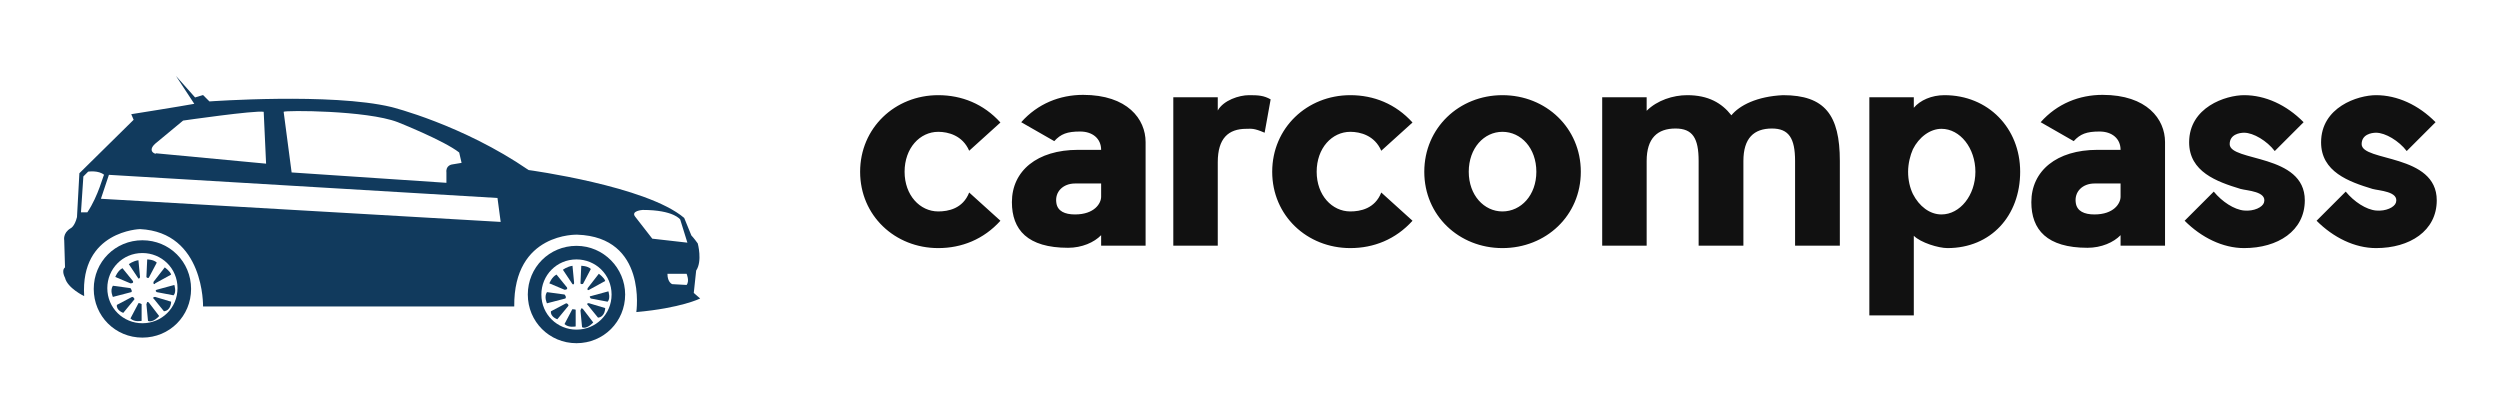
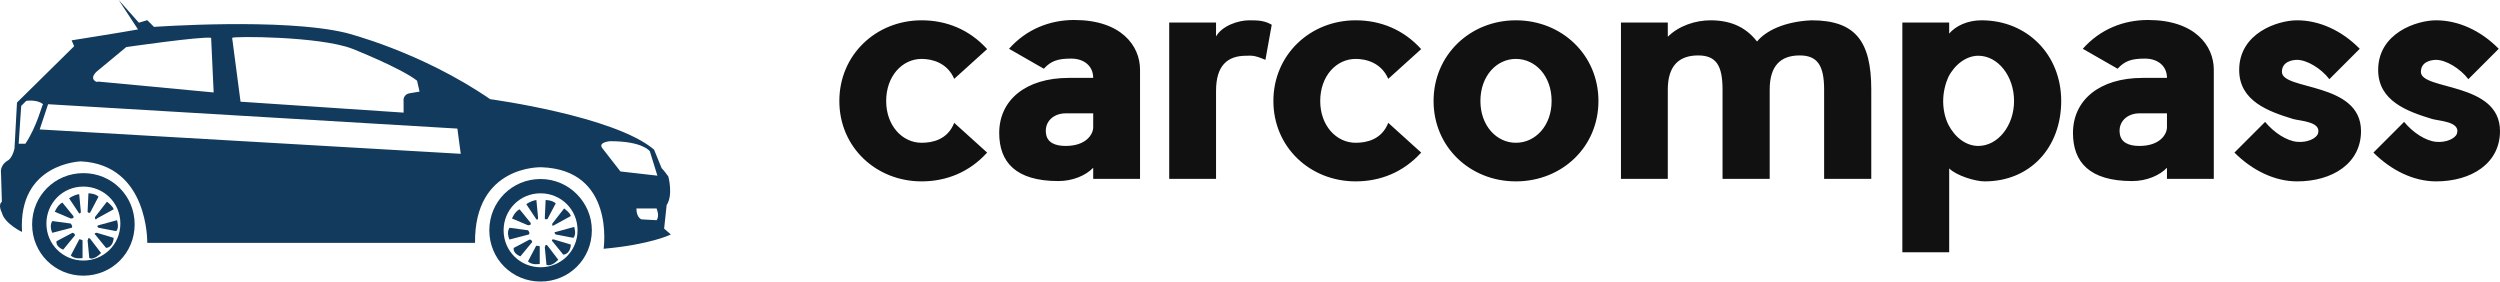
- <svg xmlns="http://www.w3.org/2000/svg" version="1.1" width="3159.875" height="513.717" viewBox="0 0 3159.875 513.717">
+ <svg xmlns="http://www.w3.org/2000/svg" version="1.1" viewBox="79.94 95.92 3000 337.85">
  <g transform="scale(7.993747) translate(10, 10)">
    <defs id="SvgjsDefs1098" />
    <g id="SvgjsG1099" featureKey="nRdZyp-0" transform="matrix(1.261637,0,0,1.261637,-12.84066,-40.13868)" fill="#113a5d">
      <g>
        <path d="M90,61.3l-0.8-0.7l0.3-2.8c0.8-1.2,0.2-3.4,0.2-3.4c-0.5-0.7-0.8-1-0.8-1L88,51.2c-4.7-4-19.5-6-19.5-6   c-8.3-5.7-17.2-7.9-17.2-7.9c-7.5-1.8-22.8-0.7-22.8-0.7l-0.8-0.8l-1,0.3l-2.4-2.7l2.3,3.5c-1.6,0.3-7.9,1.3-7.9,1.3l0.3,0.7   l-6.8,6.7l-0.3,5.5c-0.3,1.2-0.8,1.4-0.8,1.4c-1,0.6-0.8,1.5-0.8,1.5l0.1,3.4c-0.5,0.4,0,1.3,0,1.3c0.3,1.3,2.4,2.3,2.4,2.3   c-0.5-8.2,7-8.4,7-8.4c8.1,0.4,7.9,9.7,7.9,9.7h39c-0.1-9.3,7.9-9,7.9-9c8.8,0.3,7.4,9.7,7.4,9.7C87.6,62.5,90,61.3,90,61.3z    M52.1,39.2c0,0,5.8,2.3,7.7,3.8l0.3,1.3l-1.2,0.2c0,0-0.8,0.1-0.7,1v1.3l-19.4-1.3l-1-7.6C37.9,37.7,48.2,37.7,52.1,39.2z    M21.7,41.9l3.5-2.9c0,0,9-1.3,10.1-1.1l0.3,6.5l-13.8-1.3C21.9,43.3,20.6,42.9,21.7,41.9z M13.2,50.5h-0.8l0.3-4.5l0.6-0.6   c0,0,1.3-0.2,2,0.4C15.2,45.8,14.6,48.4,13.2,50.5z M14.9,48.8l1-3l48.7,2.9l0.4,3L14.9,48.8z M88.3,59.6l-1.8-0.1   c0,0-0.6-0.2-0.6-1.3h2.4C88.3,58.2,88.7,59.1,88.3,59.6z M81.9,51.1c-0.7-0.8,0.9-0.9,0.9-0.9c3.9,0,4.7,1.2,4.7,1.2l0.9,2.9   L84,53.8L81.9,51.1z" />
        <g>
          <path d="M20.1,54c-3.4,0-6.1,2.7-6.1,6.1c0,3.4,2.7,6.1,6.1,6.1c3.4,0,6.1-2.7,6.1-6.1C26.2,56.7,23.5,54,20.1,54z M20.1,64.4    c-2.4,0-4.4-1.9-4.4-4.4c0-2.4,1.9-4.4,4.4-4.4c2.4,0,4.4,1.9,4.4,4.4C24.5,62.5,22.5,64.4,20.1,64.4z" />
          <path d="M16.7,58.6c0,0,0.3-0.8,0.9-1.1l1.3,1.6c0,0,0.2,0.3-0.3,0.3L16.7,58.6z" />
          <path d="M19.6,58.8L18.4,57c0,0,0.5-0.4,1.2-0.5l0.2,2.1C19.8,58.6,19.8,58.8,19.6,58.8z" />
          <path d="M20.6,58.6l0.1-2.2c0,0,0.8,0,1.2,0.4l-1,1.9C20.9,58.7,20.7,58.8,20.6,58.6z" />
          <path d="M21.5,59.2l1.4-1.8c0,0,0.7,0.5,0.8,0.9l-2,1.1C21.7,59.5,21.4,59.6,21.5,59.2z" />
          <path d="M21.9,60.2l2.2-0.6c0,0,0.3,0.9-0.1,1.3l-2.1-0.4C21.9,60.5,21.6,60.3,21.9,60.2z" />
          <path d="M21.7,61.1l2,0.6c0,0,0,1.1-0.9,1.2l-1.3-1.6C21.5,61.4,21.3,61.1,21.7,61.1z" />
          <path d="M20.9,61.8l1.3,1.7c0,0-0.8,0.9-1.4,0.6l-0.2-2.1C20.7,61.9,20.6,61.6,20.9,61.8z" />
          <path d="M20,62l0,2.1c0,0-0.9,0.2-1.4-0.3l1-1.9C19.5,61.9,19.7,61.8,20,62z" />
          <path d="M19.1,61.4l-1.4,1.7c0,0-0.9-0.3-0.8-1l1.9-1C18.9,61.1,19.1,61.2,19.1,61.4z" />
          <path d="M18.7,60.5l-2.3,0.6c0,0-0.4-0.8,0-1.4l2.2,0.3C18.6,60,18.9,60.4,18.7,60.5z" />
        </g>
        <g>
          <path d="M74.5,54.7c-3.4,0-6.1,2.7-6.1,6.1c0,3.4,2.7,6.1,6.1,6.1c3.4,0,6.1-2.7,6.1-6.1C80.6,57.5,77.9,54.7,74.5,54.7z     M74.5,65.2c-2.4,0-4.4-1.9-4.4-4.4c0-2.4,1.9-4.4,4.4-4.4c2.4,0,4.4,1.9,4.4,4.4C78.9,63.3,76.9,65.2,74.5,65.2z" />
          <path d="M71.1,59.4c0,0,0.3-0.8,0.9-1.1l1.3,1.6c0,0,0.2,0.3-0.3,0.3L71.1,59.4z" />
          <path d="M74,59.5l-1.2-1.8c0,0,0.5-0.4,1.2-0.5l0.2,2.1C74.2,59.4,74.2,59.6,74,59.5z" />
          <path d="M75,59.4l0.1-2.2c0,0,0.8,0,1.2,0.4l-1,1.9C75.3,59.4,75.1,59.6,75,59.4z" />
          <path d="M75.9,60l1.4-1.8c0,0,0.7,0.5,0.8,0.9l-2,1.1C76.1,60.2,75.8,60.4,75.9,60z" />
          <path d="M76.3,61l2.2-0.6c0,0,0.3,0.9-0.1,1.3l-2.1-0.4C76.3,61.3,76,61,76.3,61z" />
          <path d="M76.1,61.9l2,0.6c0,0,0,1.1-0.9,1.2l-1.3-1.6C75.9,62.2,75.7,61.8,76.1,61.9z" />
          <path d="M75.3,62.6l1.3,1.7c0,0-0.8,0.9-1.4,0.6l-0.2-2.1C75.1,62.7,75,62.4,75.3,62.6z" />
          <path d="M74.4,62.7l0,2.1c0,0-0.9,0.2-1.4-0.3l1-1.9C73.9,62.7,74.1,62.6,74.4,62.7z" />
          <path d="M73.5,62.2l-1.4,1.7c0,0-0.9-0.3-0.8-1l1.9-1C73.3,61.9,73.5,62,73.5,62.2z" />
          <path d="M73.1,61.3l-2.3,0.6c0,0-0.4-0.8,0-1.4l2.2,0.3C73,60.8,73.3,61.1,73.1,61.3z" />
        </g>
      </g>
    </g>
    <g id="SvgjsG1100" featureKey="Q4qmbg-0" transform="matrix(2.375239,0,0,2.375239,124.4798,-18.65738)" fill="#111111">
      <path d="M7.9 16.46 l2.08 1.88 c-1.12 1.24 -2.58 1.82 -4.14 1.82 c-2.88 0 -5.2 -2.16 -5.2 -5.08 s2.32 -5.1 5.2 -5.1 c1.56 0 3.02 0.58 4.14 1.82 l-2.08 1.88 c-0.44 -1.02 -1.4 -1.26 -2.06 -1.26 c-1.22 0 -2.24 1.08 -2.24 2.66 c0 1.56 1.02 2.64 2.24 2.64 c0.66 0 1.64 -0.18 2.06 -1.26 z M13.564 13.04 l-2.2 -1.26 c1.1 -1.24 2.58 -1.82 4.12 -1.82 c2.96 0 4.16 1.62 4.16 3.14 l0 6.9 l-2.96 0 l0 -0.7 c-0.46 0.48 -1.28 0.84 -2.2 0.84 c-2.7 0 -3.74 -1.2 -3.74 -3.04 c0 -2.08 1.68 -3.48 4.4 -3.48 l1.54 0 c0 -0.74 -0.56 -1.22 -1.4 -1.22 c-0.86 0 -1.28 0.16 -1.72 0.64 z M16.684 16.74 l0 -0.88 l-1.74 0 c-0.78 0 -1.36 0.54 -1.24 1.3 c0.08 0.54 0.56 0.76 1.24 0.76 c1.3 0 1.74 -0.74 1.74 -1.18 z M27.968 10.26 l-0.4 2.22 c-0.74 -0.32 -0.88 -0.26 -1.22 -0.26 c-1.2 0 -1.9 0.64 -1.9 2.22 l0 5.56 l-2.96 0 l0 -9.88 l2.96 0 l0 0.88 c0.38 -0.68 1.42 -1.02 2.08 -1.02 c0.62 0 0.98 0.02 1.44 0.28 z M35.332 16.46 l2.08 1.88 c-1.12 1.24 -2.58 1.82 -4.14 1.82 c-2.88 0 -5.2 -2.16 -5.2 -5.08 s2.32 -5.1 5.2 -5.1 c1.56 0 3.02 0.58 4.14 1.82 l-2.08 1.88 c-0.44 -1.02 -1.4 -1.26 -2.06 -1.26 c-1.22 0 -2.24 1.08 -2.24 2.66 c0 1.56 1.02 2.64 2.24 2.64 c0.66 0 1.64 -0.18 2.06 -1.26 z M43.396 12.42 c-1.22 0 -2.24 1.08 -2.24 2.66 c0 1.56 1.02 2.64 2.24 2.64 c1.24 0 2.26 -1.08 2.26 -2.64 c0 -1.58 -1.02 -2.66 -2.26 -2.66 z M43.396 9.98 c2.9 0 5.22 2.18 5.22 5.1 s-2.32 5.08 -5.22 5.08 c-2.88 0 -5.2 -2.16 -5.2 -5.08 s2.32 -5.1 5.2 -5.1 z M65.859 20 l-2.98 0 l0 -5.64 c0 -1.52 -0.42 -2.16 -1.54 -2.16 c-1.2 0 -1.9 0.64 -1.9 2.16 l0 5.64 l-2.98 0 l0 -5.64 c0 -1.52 -0.4 -2.16 -1.54 -2.16 c-1.2 0 -1.92 0.64 -1.92 2.16 l0 5.64 l-2.96 0 l0 -9.88 l2.96 0 l0 0.9 c0.7 -0.7 1.76 -1.04 2.7 -1.04 c1.4 0 2.3 0.52 2.94 1.34 c0.54 -0.66 1.7 -1.26 3.44 -1.34 c2.78 0 3.78 1.32 3.78 4.38 l0 5.64 z M77.863 15.08 c0 2.92 -1.94 5.08 -4.84 5.08 c-0.6 0 -1.78 -0.36 -2.24 -0.82 l0 5.3 l-2.96 0 l0 -14.52 l2.96 0 l0 0.7 c0.42 -0.5 1.18 -0.84 2.04 -0.84 c2.9 0 5.04 2.18 5.04 5.1 z M74.883 15.08 c0 -1.58 -1.02 -2.86 -2.26 -2.86 c-0.76 0 -1.5 0.56 -1.9 1.36 c-0.18 0.4 -0.32 0.96 -0.32 1.5 c0 0.56 0.12 1.06 0.32 1.48 c0.42 0.82 1.12 1.36 1.9 1.36 c1.24 0 2.26 -1.28 2.26 -2.84 z M81.427 13.04 l-2.2 -1.26 c1.1 -1.24 2.58 -1.82 4.12 -1.82 c2.96 0 4.16 1.62 4.16 3.14 l0 6.9 l-2.96 0 l0 -0.7 c-0.46 0.48 -1.28 0.84 -2.2 0.84 c-2.7 0 -3.74 -1.2 -3.74 -3.04 c0 -2.08 1.68 -3.48 4.4 -3.48 l1.54 0 c0 -0.74 -0.56 -1.22 -1.4 -1.22 c-0.86 0 -1.28 0.16 -1.72 0.64 z M84.547 16.74 l0 -0.88 l-1.74 0 c-0.78 0 -1.36 0.54 -1.24 1.3 c0.08 0.54 0.56 0.76 1.24 0.76 c1.3 0 1.74 -0.74 1.74 -1.18 z M91.811 13.24 c0 1.18 5 0.62 5 3.74 c0 2.04 -1.8 3.18 -4.04 3.18 c-1.42 0 -2.84 -0.7 -3.96 -1.82 l1.94 -1.94 c0.56 0.68 1.36 1.2 2.02 1.26 s1.22 -0.22 1.32 -0.52 c0.24 -0.76 -1.14 -0.8 -1.56 -0.92 c-1.58 -0.48 -3.42 -1.14 -3.42 -3.1 c0 -2.34 2.44 -3.14 3.66 -3.14 c1.4 0 2.82 0.64 3.96 1.8 l-1.92 1.92 c-0.52 -0.68 -1.42 -1.22 -2.04 -1.22 c-0.32 0 -0.96 0.12 -0.96 0.76 z M100.595 13.24 c0 1.18 5 0.62 5 3.74 c0 2.04 -1.8 3.18 -4.04 3.18 c-1.42 0 -2.84 -0.7 -3.96 -1.82 l1.94 -1.94 c0.56 0.68 1.36 1.2 2.02 1.26 s1.22 -0.22 1.32 -0.52 c0.24 -0.76 -1.14 -0.8 -1.56 -0.92 c-1.58 -0.48 -3.42 -1.14 -3.42 -3.1 c0 -2.34 2.44 -3.14 3.66 -3.14 c1.4 0 2.82 0.64 3.96 1.8 l-1.92 1.92 c-0.52 -0.68 -1.42 -1.22 -2.04 -1.22 c-0.32 0 -0.96 0.12 -0.96 0.76 z" />
    </g>
  </g>
</svg>
